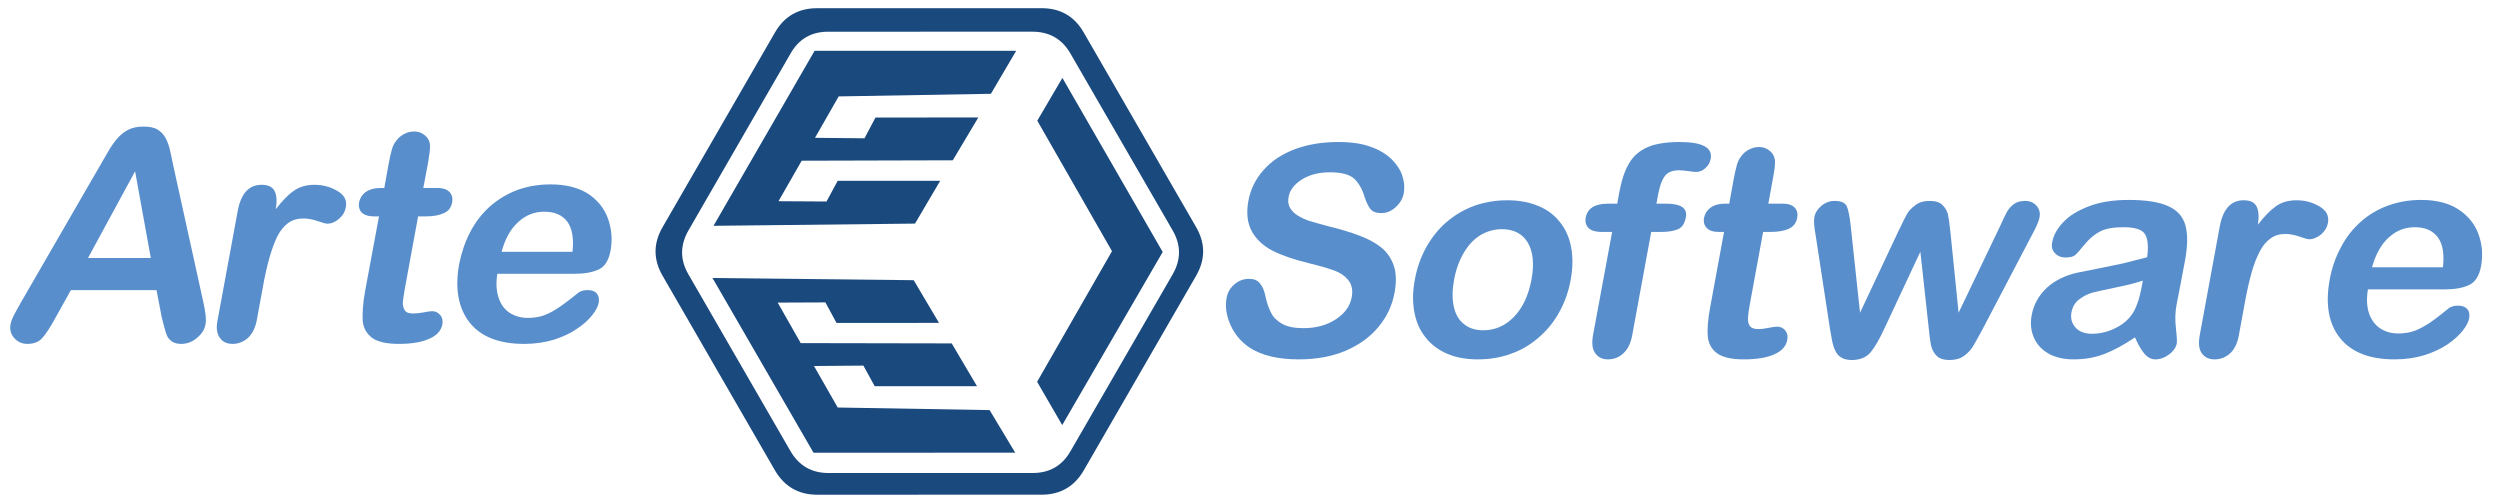
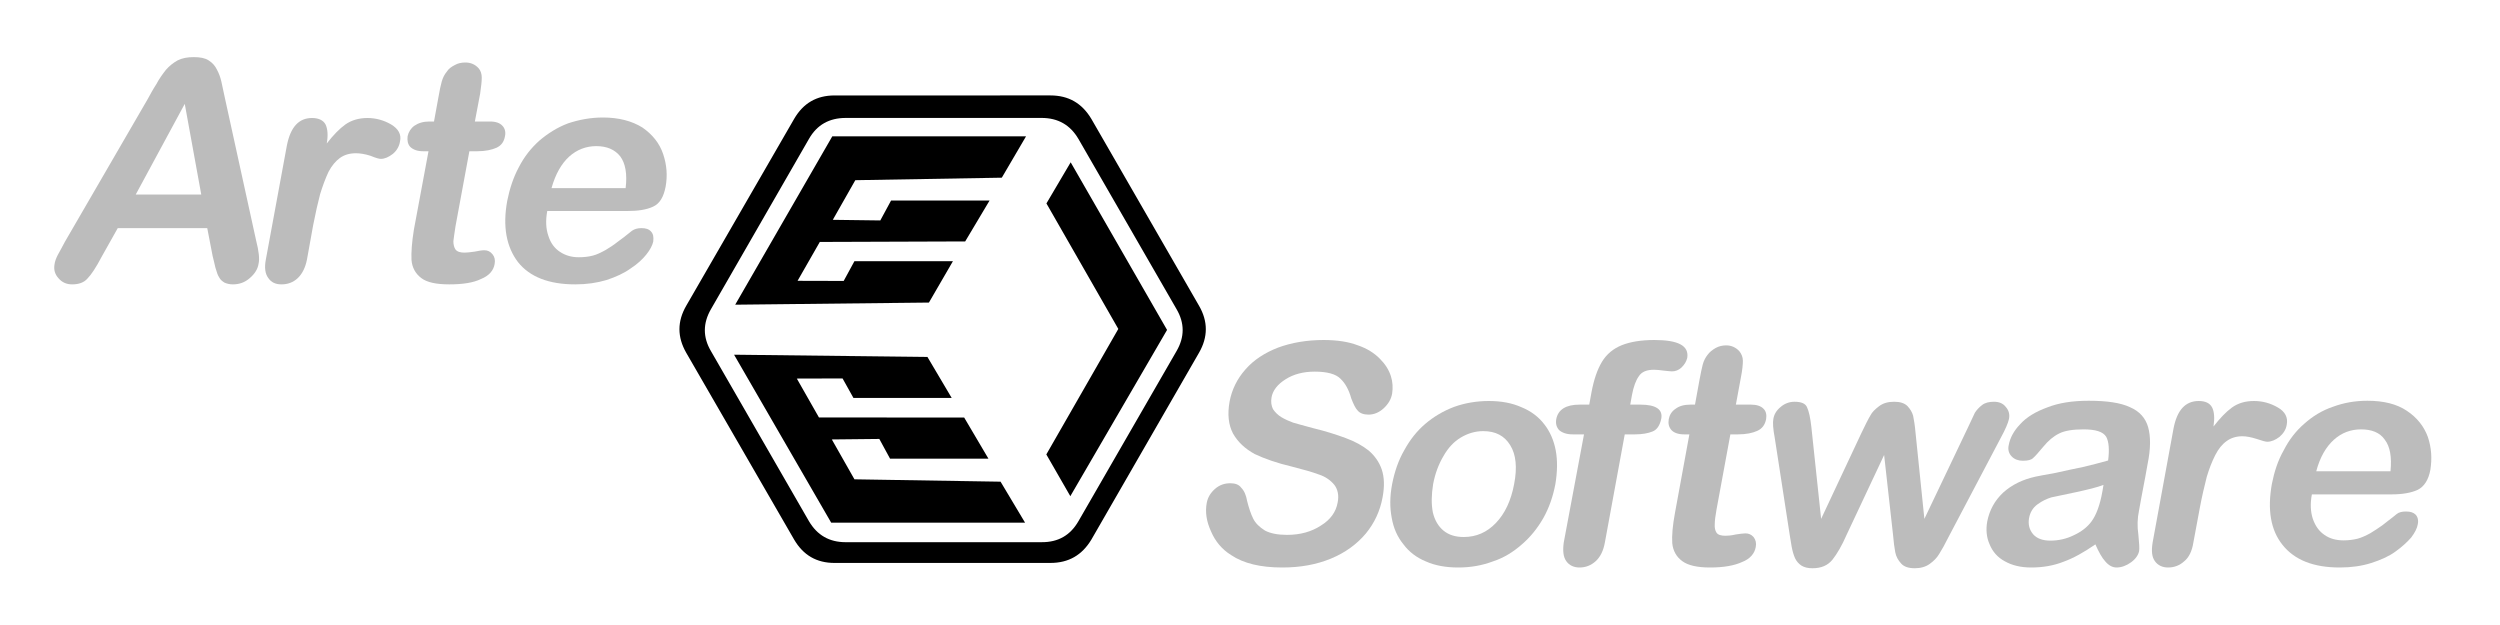
- <svg xmlns="http://www.w3.org/2000/svg" viewBox="461.7 33.6 2500 500">
-   <path d="M 1366.7 18.3 C 1382.9 8.9 1399.1 8.9 1415.4 18.3 L 1609.9 130.6 C 1626 139.9 1634.3 154 1634.3 172.7 L 1634.3 397.3 C 1634.3 416.1 1626 430.1 1609.9 439.5 L 1415.4 551.8 C 1399.1 561.2 1382.9 561.2 1366.7 551.8 L 1172.2 439.5 C 1155.9 430.1 1147.8 416.1 1147.8 397.3 L 1147.8 172.7 C 1147.8 154 1155.9 139.9 1172.2 130.6 Z M 1193.4 143.8 C 1178.6 152.2 1171.3 165 1171.3 182 L 1171.3 385.9 C 1171.2 402.9 1178.5 415.6 1193.4 424 L 1370.1 526 C 1384.7 534.3 1399.3 534.5 1413.9 526 L 1590.6 424 C 1605.3 415.5 1612.6 402.8 1612.6 385.9 L 1612.6 182 C 1612.7 165 1605.4 152.2 1590.6 143.8 L 1413.9 41.7 C 1399.3 33.3 1384.7 33.3 1370.1 41.7 Z M 1564.7 152.2 L 1521.4 177.3 L 1390.8 102.4 L 1260.3 177.1 L 1217.5 152 L 1391.6 51.7 Z M 1365.4 500.9 L 1190.4 399.8 L 1190.4 198.2 L 1233.4 223.5 L 1236 375.7 L 1277.4 399.4 L 1277.9 349.9 L 1257.1 338.9 L 1257.1 236.1 L 1299.9 261.6 L 1300.3 412.7 L 1340.8 435.9 L 1341.1 387.9 L 1320.4 376.7 L 1320.4 274.2 L 1363.2 299.4 Z M 1419.8 300.7 L 1462.5 275.4 L 1462.5 377.9 L 1442 389 L 1442.2 436.7 L 1482.7 413.7 L 1483 262.7 L 1525.8 237.4 L 1525.8 339.7 L 1505.2 351 L 1505.6 400.4 L 1547.1 376.7 L 1549.7 224.8 L 1592.3 199.2 L 1592.3 400.9 L 1417.6 501.9 Z" style="stroke-miterlimit: 1; fill: rgb(26, 73, 126);" transform="matrix(0.000062, 1, -1, 0.000062, 1676.014, -1106.018)" />
-   <path d="M 623.3 350.2 L 618.2 323.7 L 532.6 323.7 L 517.6 350.6 C 511.9 361.2 507.1 368.3 503.7 371.9 C 500.2 375.7 495.2 377.5 489 377.5 C 483.8 377.5 479.4 375.5 475.9 371.6 C 472.5 367.6 471.3 363.4 472.2 358.3 C 472.6 355.4 473.8 352.4 475.3 349.3 C 476.9 346.4 479.2 342 482.3 336.6 L 561.2 200.1 C 563.6 196.1 566.2 191.3 569.4 186 C 572.5 180.4 575.7 176 578.8 172.3 C 581.9 168.7 585.6 165.6 590 163.3 C 594.4 161.1 599.4 160.2 605.3 160.2 C 611.3 160.2 616 161.1 619.5 163.3 C 623.2 165.6 625.7 168.7 627.5 172 C 629.4 175.7 630.7 179.5 631.6 183.5 C 632.6 187.6 633.7 193 635.1 199.8 L 665 335.6 C 667.3 345.8 668.2 353.2 667.2 357.9 C 666.4 362.8 663.7 367.3 658.8 371.4 C 654 375.5 648.7 377.5 642.7 377.5 C 639.6 377.5 636.8 376.8 634.7 375.7 C 632.5 374.4 630.8 372.9 629.5 370.8 C 628.3 368.7 627.3 365.6 626.1 361.3 C 624.9 357.1 624.1 353.2 623.3 350.2 Z M 549.7 291.6 L 612.5 291.6 L 596.8 204.9 Z" style="white-space: pre; fill: rgb(88, 142, 204);" />
-   <path d="M 1035.7 307.4 L 959 307.4 C 957.6 316.5 958 324.2 960.2 331 C 962.4 337.9 966.1 342.9 971.3 346.4 C 976.6 349.7 982.6 351.5 989.4 351.5 C 993.9 351.5 998.5 351 1002.7 349.9 C 1006.6 348.8 1010.7 346.9 1014.9 344.6 C 1018.9 342.2 1022.7 339.8 1026.2 337.1 C 1029.8 334.4 1034.4 330.9 1040.2 326.2 C 1042.5 324.5 1045.6 323.7 1049.2 323.7 C 1053.3 323.7 1056.3 324.6 1058.4 327 C 1060.4 329.3 1061.1 332.2 1060.4 336.4 C 1059.8 339.8 1057.6 344.1 1053.9 348.8 C 1050.3 353.4 1045.4 357.9 1038.9 362.2 C 1032.5 366.7 1024.9 370.3 1015.9 373.2 C 1006.6 376 996.8 377.5 985.9 377.5 C 960.7 377.5 942.5 370.3 931.2 356 C 920 341.6 916.4 322 920.9 297.5 C 923.2 286.1 926.8 275.3 932 265.5 C 937.2 255.4 943.8 247.1 951.7 240 C 959.7 233 968.8 227.4 979 223.6 C 989.5 219.8 1000.5 218 1012.4 218 C 1027.5 218 1040.2 221.2 1050 227.5 C 1059.8 234.1 1066.3 242.5 1069.9 252.8 C 1073.4 263.1 1074.2 273.3 1072.3 284 C 1070.5 293.8 1066.6 300.3 1060.3 303.1 C 1054.1 306 1045.9 307.4 1035.7 307.4 Z M 963.3 285.4 L 1034.2 285.4 C 1035.7 271.8 1033.8 261.8 1028.9 255.1 C 1023.9 248.6 1016.3 245.3 1006 245.3 C 996.3 245.3 987.6 248.6 980.2 255.4 C 972.7 262 966.9 271.9 963.3 285.4 Z" style="white-space: pre; fill: rgb(88, 142, 204);" />
-   <path d="M 841.6 221.6 L 846 221.6 L 850.2 198.2 C 851.3 192 852.4 187 853.5 183.4 C 854.4 179.7 856 176.7 858.1 174.2 C 859.9 171.4 862.7 169.3 865.9 167.6 C 868.9 165.9 872.1 165.1 875.9 165.1 C 880.8 165.1 885 167 888.4 170.7 C 890.6 173.1 891.7 176.2 891.7 179.7 C 891.7 183.4 891.1 188.4 890 195 L 885 221.6 L 899.3 221.6 C 905.1 221.6 908.9 223.2 911.3 225.7 C 913.7 228.3 914.6 231.7 913.9 235.8 C 912.9 241.2 910.2 244.7 905.6 246.7 C 901 248.9 895 250 887.1 250 L 879.8 250 L 866.6 321.9 C 865.5 328.1 864.8 332.9 864.5 336.1 C 864.5 339.3 865.2 342.1 866.6 344.1 C 868.1 346.3 870.9 347.1 875.2 347.1 C 877.3 347.1 880.5 346.8 884.7 346.1 C 888.8 345.2 891.9 344.8 894 344.8 C 897.2 344.8 899.7 346.1 901.8 348.5 C 904.1 351.1 904.6 354.1 904.1 357.9 C 902.9 364.2 898.5 369.2 891 372.3 C 883.6 375.8 873.3 377.5 860.5 377.5 C 848.2 377.5 839.2 375.4 833.7 371.4 C 828.3 367.2 824.9 361.5 824.4 354.1 C 824 346.9 824.6 337.1 826.7 325.2 L 840.7 250 L 835.6 250 C 830.1 250 825.9 248.6 823.3 246 C 821 243.5 820.1 239.9 820.8 235.8 C 821.7 231.7 823.8 228.3 827.2 225.7 C 830.9 223.2 835.7 221.6 841.6 221.6 Z" style="white-space: pre; fill: rgb(88, 142, 204);" />
-   <path d="M 724.5 321 L 718.5 353.7 C 717 361.5 714 367.4 709.6 371.6 C 705.1 375.5 699.9 377.5 694.3 377.5 C 688.7 377.5 684.4 375.5 681.6 371.5 C 678.5 367.4 677.7 361.5 679.3 353.7 L 699.4 244.7 C 702.6 227.1 710.6 218.4 723.3 218.4 C 729.7 218.4 734.1 220.4 736.2 224.5 C 738.4 228.5 738.8 234.7 737.5 242.8 C 743.7 234.7 749.6 228.5 755.4 224.5 C 761.1 220.4 768 218.4 776.3 218.4 C 784.4 218.4 792 220.4 799 224.5 C 806 228.5 808.9 234.1 807.5 240.8 C 806.7 245.6 804.2 249.5 800.5 252.6 C 796.6 255.8 792.9 257.3 789.1 257.3 C 787.5 257.3 784.4 256.4 779.1 254.6 C 773.9 252.8 769.2 252.1 765.2 252.1 C 759.2 252.1 754.2 253.5 750 256.5 C 746 259.4 742.2 263.8 739.1 269.8 C 736.2 275.9 733.5 283 731.2 291.1 C 728.9 299.2 726.6 309.2 724.5 321 Z" style="white-space: pre; fill: rgb(88, 142, 204);" />
-   <g transform="matrix(0.491663, 0, 0, 0.491663, -56.73933, -113.8786)" style="">
-     <path d="M 5913.3 782.7 C 5928.5 768.9 5946.1 762.1 5965.9 762.1 C 5986.7 762.1 6002.2 768.7 6012.5 782.3 C 6022.8 795.7 6026.2 816.1 6023.2 843.5 L 5878.9 843.5 C 5886.6 816.5 5898 796.2 5913.3 782.7 Z M 6076.3 879.7 C 6089 873.7 6097.2 860.8 6100.8 840.9 C 6104.6 819.1 6103.2 798.2 6095.9 777.3 C 6088.6 756.5 6075 739.4 6055.2 726.2 C 6035.3 713.1 6009.9 706.6 5978.8 706.6 C 5954.7 706.6 5932.4 710.5 5911.3 718.2 C 5890.2 725.8 5871.6 737 5855.7 751.3 C 5839.6 765.7 5826 782.9 5815.6 803.1 C 5804.8 823.1 5797.2 844.9 5792.9 868.6 C 5783.7 918.4 5790.6 958 5813.6 987.2 C 5836.8 1016.3 5873.7 1030.9 5924.9 1030.9 C 5947.1 1030.9 5967.6 1027.9 5985.8 1022.2 C 6004.1 1016.3 6019.8 1009 6032.8 1000.2 C 6045.7 991.2 6055.9 981.9 6063.4 972.6 C 6070.9 962.9 6075.2 954.5 6076.5 947.2 C 6078 939 6076.5 932.8 6072.4 928.3 C 6068.1 923.7 6061.9 921.6 6053.7 921.6 C 6046.3 921.6 6040 923.3 6035.3 926.7 C 6023.7 936.2 6014.2 943.5 6007.2 948.9 C 5999.9 954.5 5992.1 959.4 5983.9 964.1 C 5975.5 969 5967.2 972.6 5959 974.9 C 5950.7 977 5941.8 978.2 5932.4 978.2 C 5918 978.2 5905.7 974.6 5895.2 967.6 C 5884.8 960.7 5877.3 950.2 5872.6 936.5 C 5868.2 922.7 5867.6 906.8 5870.6 888.6 L 6026.2 888.6 C 6047 888.6 6063.8 885.6 6076.3 879.7 Z" style="white-space: pre; fill: rgb(88, 142, 204);" />
-     <path d="M 5620.2 916 L 5608 982.5 C 5605 998.7 5599 1010.7 5590 1018.9 C 5581 1026.9 5570.5 1030.9 5558.9 1030.9 C 5547.4 1030.9 5538.7 1026.9 5532.9 1018.7 C 5526.9 1010.6 5525.6 998.5 5528.4 982.5 L 5569.2 760.8 C 5575.8 725.1 5592 707.3 5617.9 707.3 C 5631.1 707.3 5639.8 711.3 5644.1 719.8 C 5648.4 728.1 5649.3 740.6 5646.9 756.9 C 5659.4 740.6 5671.4 728.1 5683 719.8 C 5694.6 711.3 5708.8 707.3 5725.6 707.3 C 5742.3 707.3 5757.5 711.3 5772 719.8 C 5786.2 728.1 5791.9 739.3 5789.3 753 C 5787.6 762.6 5782.6 770.7 5775 777.1 C 5767 783.3 5759.2 786.6 5751.3 786.6 C 5748.5 786.6 5741.6 784.8 5731.1 781.1 C 5720.8 777.5 5711.1 775.8 5702.6 775.8 C 5691 775.8 5680.8 778.8 5672.5 785 C 5663.9 791 5656.3 800 5650.2 812.2 C 5643.9 824.4 5638.3 838.7 5633.8 855.2 C 5629.1 871.8 5624.5 892.2 5620.2 916 Z" style="white-space: pre; fill: rgb(88, 142, 204);" />
-     <path d="M 5410.7 882 C 5405.7 909.8 5398.4 929.6 5388.9 941.8 C 5380.9 952.5 5369.4 961.6 5354.8 968.4 C 5340.2 975.3 5325 978.8 5309.2 978.8 C 5294.5 978.8 5283.3 974.5 5275.8 966.1 C 5268.2 957.5 5265.5 947.4 5267.6 935.3 C 5269.8 923.6 5275.4 914.5 5284.4 908.1 C 5293.3 901.5 5302.5 897.2 5311.2 894.9 C 5320.3 892.6 5336.3 889.2 5359.4 884.3 C 5382.6 879.6 5400.4 875 5412.8 870.7 Z M 5416 1019.3 C 5422.7 1027.1 5430 1030.9 5438.2 1030.9 C 5447.8 1030.9 5457.3 1027.5 5466 1020.9 C 5475.2 1014.2 5480.2 1006.7 5481.8 998.5 C 5482.6 993.8 5481.9 983.5 5480.1 967.2 C 5478.2 951.1 5478.5 935.3 5481.3 920.3 C 5484.3 904.4 5487.1 889.9 5489.7 877 C 5492.3 863.8 5495.1 847.9 5498.7 829.3 C 5504.1 799.9 5504.3 776.2 5499.4 758.2 C 5494.4 740.3 5482.6 727.2 5464.1 719.1 C 5445.7 710.7 5418.8 706.6 5383.9 706.6 C 5352.5 706.6 5325.6 710.9 5303.1 719.5 C 5280.5 728.1 5262.9 738.8 5250.6 752.2 C 5238.3 765.2 5230.8 779 5228.4 793 C 5226.5 801.8 5228.5 809.2 5234 814.8 C 5239.4 820.7 5246.6 823.7 5255.6 823.7 C 5265.5 823.7 5272.4 821.7 5276 818.1 C 5279.7 814.7 5286.1 807.2 5295.6 795.7 C 5304.9 784.6 5315.1 776.2 5326.4 770.4 C 5337.6 764.8 5353.3 762.1 5373.7 762.1 C 5397.1 762.1 5411.7 766.9 5417.6 776.8 C 5423.1 786.6 5424.4 802 5421.6 823.1 C 5404 827.7 5387.6 832 5372.9 835.6 C 5357.8 838.7 5340 842.6 5319.4 846.6 C 5298.6 850.8 5285.4 853.3 5280.3 854.4 C 5255.2 859.8 5234.3 870.1 5217.5 885.3 C 5201 900.8 5190.7 919.3 5186.7 941.2 C 5183.7 957.3 5185.1 972.3 5191 986.1 C 5196.7 999.8 5206.6 1010.7 5220.5 1018.9 C 5234.6 1026.9 5251.9 1030.9 5272.1 1030.9 C 5294.6 1030.9 5315.5 1027.3 5334.9 1019.8 C 5354.2 1012.3 5374.7 1001.1 5396.9 986.1 C 5403.1 1000.7 5409.6 1011.9 5416 1019.3 Z" style="white-space: pre; fill: rgb(88, 142, 204);" />
-     <path d="M 4818.5 758.2 L 4837.6 936 L 4915.4 770.7 C 4923.6 753.5 4929.6 741.7 4933.2 735.1 C 4936.6 729 4942.5 722.9 4950.2 717.2 C 4957.9 711.3 4967.6 708.6 4979.3 708.6 C 4991.2 708.6 5000 711.3 5005.5 717.2 C 5011.1 722.9 5014.8 729.1 5016.3 735.8 C 5017.8 742.4 5019.6 754.2 5021.3 770.7 L 5038.1 936 L 5123.3 758.2 C 5129.1 745.3 5133.5 736.1 5136.8 730.2 C 5140.1 724.5 5144.6 719.5 5150.6 715 C 5156.3 710.7 5164.1 708.6 5173.5 708.6 C 5183 708.6 5190.7 711.8 5196.6 718.5 C 5202.3 725.1 5204.5 732.8 5202.7 741.9 C 5201.3 750 5195.9 762.2 5186.8 778.8 L 5086.8 969.6 C 5078.2 985.6 5071.5 997.4 5067.3 1004.5 C 5062.7 1011.9 5056.7 1018.3 5049 1023.9 C 5041.2 1029.5 5031.3 1032.2 5019.7 1032.2 C 5007.7 1032.2 4998.7 1029.2 4992.9 1023.2 C 4987.2 1017.2 4983.5 1009.9 4981.7 1001.1 C 4980 992.2 4978.6 980.9 4977.3 967 L 4960.3 811.9 L 4887.7 967 C 4877.8 988.6 4868.5 1004.7 4859.8 1015.7 C 4850.9 1026.6 4838 1032.2 4820.8 1032.2 C 4812.1 1032.2 4805 1030.5 4799.6 1027.3 C 4794 1023.9 4789.7 1018.9 4787 1012.7 C 4784 1006.3 4781.8 998.7 4780.3 990.1 C 4778.8 981.6 4777.5 974.6 4776.6 969.6 L 4747.4 778.8 C 4744.1 760.9 4743.3 748.7 4744.7 741.9 C 4746.1 733.3 4750.9 725.5 4759 718.6 C 4766.9 712 4776 708.6 4785.8 708.6 C 4799.2 708.6 4807.3 712.2 4810.8 719.8 C 4813.9 727.2 4816.5 740 4818.5 758.2 Z" style="white-space: pre; fill: rgb(88, 142, 204);" />
-     <path d="M 4562.7 714.2 L 4571.6 714.2 L 4580.3 666.2 C 4582.6 653.6 4584.9 643.5 4586.9 636.2 C 4588.9 628.9 4591.9 622.6 4596.1 617.5 C 4600.1 611.9 4605.4 607.6 4611.9 604.1 C 4618.3 600.7 4625.2 599 4632.3 599 C 4642.4 599 4651 602.9 4657.7 610.4 C 4662.1 615.3 4664.6 621.6 4664.7 628.9 C 4664.7 636.2 4663.6 646.4 4661 660 L 4651.1 714.2 L 4680.4 714.2 C 4691.5 714.2 4699.7 716.9 4704.7 722.2 C 4709.6 727.5 4711.3 734.4 4709.9 742.7 C 4707.9 753.5 4702.3 760.9 4692.8 765.2 C 4683.6 769.5 4671.2 771.7 4655.4 771.7 L 4640.5 771.7 L 4613.6 918 C 4611.3 930.5 4610 940.1 4609.7 946.8 C 4609.3 953.4 4610.6 959 4613.6 963.1 C 4616.6 967.4 4622.4 969.3 4631 969.3 C 4635.8 969.3 4642.2 968.7 4650.4 967 C 4658.7 965.3 4665.2 964.4 4669.6 964.4 C 4675.9 964.4 4681.2 967 4685.5 972 C 4689.7 977.3 4691.1 983.6 4689.7 991.2 C 4687.2 1004.1 4678.5 1014 4663.3 1020.6 C 4648 1027.5 4627.3 1030.9 4600.9 1030.9 C 4576 1030.9 4558 1026.6 4546.8 1018.5 C 4535.4 1010.1 4529.2 998.5 4527.9 983.6 C 4526.6 968.9 4528.3 949.1 4532.9 924.4 L 4561 771.7 L 4550.5 771.7 C 4539 771.7 4530.7 768.9 4525.7 763.5 C 4520.6 758.2 4518.8 751 4520.4 742.7 C 4522.1 734.4 4526.4 727.5 4533.7 722.2 C 4541 716.9 4550.7 714.2 4562.7 714.2 Z" style="white-space: pre; fill: rgb(88, 142, 204);" />
-     <path d="M 4324.9 714.2 L 4343.8 714.2 L 4348.1 690.3 C 4352.9 665.3 4359.5 645.7 4368.5 631.1 C 4377.5 616.2 4390.3 605.7 4406.6 598.8 C 4422.8 592.1 4444.2 588.8 4470.5 588.8 C 4517 588.8 4538 600.1 4533.9 622.9 C 4532.4 630.4 4529 636.6 4523 642 C 4517.4 647.1 4511.1 649.7 4504.5 649.7 C 4501.2 649.7 4496.2 649.1 4488.6 648 C 4481.3 647 4475.1 646.3 4469.9 646.3 C 4455.5 646.3 4445.4 650.6 4439.9 659 C 4434 667.3 4430 679.5 4427 695.3 L 4423.5 714.2 L 4443 714.2 C 4473.4 714.2 4486.9 723.4 4483.4 741.7 C 4481.1 754.7 4475.5 762.9 4466.7 766.4 C 4458.1 770 4446.7 771.7 4432.3 771.7 L 4412.9 771.7 L 4374.1 982.5 C 4371.1 998.4 4365.3 1010.3 4356.3 1018.5 C 4347.3 1026.9 4336.7 1030.9 4324.9 1030.9 C 4313.7 1030.9 4305 1026.9 4299.1 1018.5 C 4293.1 1010.3 4291.7 998.4 4294.4 982.5 L 4333.4 771.7 L 4311.4 771.7 C 4299.6 771.7 4290.8 768.9 4285.4 763.8 C 4280.1 758.2 4278.1 751.3 4279.6 742.7 C 4283.1 723.8 4298.3 714.2 4324.9 714.2 Z" style="white-space: pre; fill: rgb(88, 142, 204);" />
-     <path d="M 4133.7 944.4 C 4116.1 962.7 4095.3 971.7 4071.3 971.7 C 4055.4 971.7 4042.3 967.6 4032 959.1 C 4021.7 951.1 4014.8 939.2 4011.3 923.6 C 4007.9 908.1 4008.2 889.9 4011.9 869 C 4015.8 847.9 4022.5 829.7 4031.7 814.1 C 4041 798.2 4052.3 786.3 4065.7 778.1 C 4079 770.2 4093.6 766.1 4109.1 766.1 C 4133.2 766.1 4150.8 775.1 4161.7 793.2 C 4172.6 811.2 4175.3 836.6 4169.3 869 C 4163.1 901.2 4151.4 926.3 4133.7 944.4 Z M 4250.1 803.5 C 4246.5 783.7 4239.1 766.5 4227.6 752.2 C 4216.4 737.7 4201.7 726.5 4183.3 718.9 C 4165.1 711.2 4144.1 707.3 4120 707.3 C 4096.2 707.3 4073.8 711.2 4052.8 718.6 C 4031.7 726.4 4013.1 737.4 3996.6 751.6 C 3980.2 765.7 3966.5 782.9 3955.3 802.9 C 3944.3 822.8 3936.4 844.9 3932.1 869 C 3927.5 893.1 3927.4 914.7 3931.1 934.5 C 3934.7 954.3 3942.1 971.4 3953.6 985.8 C 3964.9 1000.4 3979.5 1011.4 3997.3 1019.2 C 4015.2 1027.1 4036.3 1030.9 4060.3 1030.9 C 4084.6 1030.9 4107.1 1027.1 4128.2 1019.3 C 4149.1 1011.9 4167.7 1000.7 4184.2 986.2 C 4201 971.9 4215 954.7 4225.9 934.7 C 4237.1 914.7 4244.8 892.9 4249.1 869 C 4253.4 845.2 4253.8 823.3 4250.1 803.5 Z" style="white-space: pre; fill: rgb(88, 142, 204);" />
-     <path d="M 3890.8 895.5 C 3886.1 921.3 3875.2 944.4 3858 965 C 3841.1 985.6 3818.5 1001.7 3790.8 1013.6 C 3762.8 1025.2 3731.5 1030.9 3696.2 1030.9 C 3653.9 1030.9 3620.7 1023 3596.2 1007.1 C 3578.8 995.5 3565.9 980.2 3557.3 961.1 C 3548.7 941.8 3545.9 923.3 3549.3 905.4 C 3551.3 894.8 3556.5 885.7 3565.2 878.3 C 3573.8 870.7 3584 867.1 3595 867.1 C 3604.3 867.1 3611.5 869.8 3616.5 875.7 C 3622 881.7 3625.8 890.3 3628.1 901.8 C 3631 915.4 3634.8 926.7 3639.6 935.8 C 3644 945.1 3651.6 952.5 3662.1 958.6 C 3672.4 964.4 3686.9 967.4 3705.5 967.4 C 3731.3 967.4 3753.2 961.4 3771.4 949.4 C 3789.7 937.5 3800.4 922.4 3803.7 904.7 C 3806.4 890.5 3804.1 878.9 3797 870.1 C 3790.1 861.2 3780.2 854.4 3767.3 849.9 C 3754.5 845.2 3737 840.2 3715.1 834.9 C 3685.7 827.7 3661.5 819.4 3642.6 809.8 C 3623.7 800 3609.8 787 3600.5 770.4 C 3591.4 753.6 3589.1 733.1 3593.6 708.3 C 3598 684.9 3608.2 663.9 3624.5 645.7 C 3640.6 627.4 3661.9 613.4 3687.9 603.5 C 3714.1 593.7 3743.5 588.8 3776.3 588.8 C 3802.5 588.8 3824.7 591.9 3842.8 598.7 C 3860.6 605 3874.9 613.9 3885.7 624.6 C 3896.3 635.4 3903.3 646.7 3907 658.6 C 3910.9 670.3 3911.5 681.9 3909.6 693.1 C 3907.6 703.6 3902.3 712.9 3893.4 721.1 C 3884.4 729.4 3874.8 733.4 3863.7 733.4 C 3854 733.4 3846.8 730.8 3842.5 725.9 C 3838.2 721.1 3834.2 712.9 3830.3 701.7 C 3825.6 685.5 3818.5 672.9 3809.3 663.9 C 3800 654.9 3783.2 650.4 3759.1 650.4 C 3736.9 650.4 3718 655.3 3702.5 664.9 C 3686.9 674.8 3677.7 686.7 3675.3 700.6 C 3673.7 709 3674.7 716.5 3678.3 722.8 C 3681.9 729 3687.3 734.4 3694.5 738.7 C 3701.8 743.1 3709.5 746.6 3717.3 749.2 C 3725.3 751.7 3738.3 755.3 3756.8 760.3 C 3779.8 765.9 3800.7 772.1 3818.9 779 C 3837.2 785.7 3852.1 794 3864.2 803.6 C 3876 813.4 3884.4 825.8 3889.4 840.6 C 3894.3 855.5 3895 873.7 3890.8 895.5 Z" style="white-space: pre; fill: rgb(88, 142, 204);" />
-   </g>
+ <svg xmlns="http://www.w3.org/2000/svg" viewBox="516.8 -13.2 2000 500">
+   <path d="M 1252.2 45 C 1264.7 37.8 1277.1 37.8 1289.7 45 L 1439.3 131.2 C 1451.7 138.7 1457.9 149.4 1457.9 163.9 L 1457.9 336.6 C 1457.9 351 1451.7 361.6 1439.3 368.9 L 1289.7 455.3 C 1277.1 462.5 1264.7 462.5 1252.2 455.3 L 1102.6 368.9 C 1090.1 361.6 1083.9 351 1083.9 336.6 L 1083.9 163.9 C 1083.9 149.4 1090.1 138.7 1102.6 131.2 M 1118.7 141.5 C 1107.6 148 1101.9 157.7 1101.9 171 L 1101.9 327.7 C 1101.9 340.8 1107.4 350.7 1118.7 357.1 L 1254.9 435.5 C 1266 441.9 1277.2 442.1 1288.4 435.5 L 1424.5 357.1 C 1435.7 350.5 1441.3 340.8 1441.3 327.7 L 1441.3 171 C 1441.4 157.7 1435.8 148 1424.5 141.5 L 1288.4 63 C 1277.2 56.5 1266 56.5 1254.9 63 M 1404.5 148 L 1371.1 167.2 L 1270.7 109.6 L 1170.3 167.1 L 1137.4 147.7 L 1271.5 70.6 M 1251.3 416.1 L 1116.6 338.4 L 1116.6 183.4 L 1149.7 202.8 L 1151.7 320 L 1183.4 338 L 1183.9 300 L 1168 291.4 L 1168 212.6 L 1200.7 232.1 L 1201.1 348.4 L 1232.2 366.2 L 1232.3 329.3 L 1216.5 320.7 L 1216.5 241.9 L 1249.6 261.1 M 1293.1 262.3 L 1325.9 242.9 L 1325.9 321.5 L 1310.3 330.2 L 1310.4 366.8 L 1341.5 349.1 L 1341.6 232.9 L 1374.5 213.5 L 1374.5 292.2 L 1358.7 300.8 L 1359.1 338.8 L 1391 320.7 L 1392.9 203.8 L 1425.7 184.2 L 1425.7 339.3 L 1291.3 417" style="stroke-miterlimit: 1;" transform="matrix(0.000062, 1, -1, 0.000062, 1520.971, -1020.766)" />
+   <path d="M 686.9 191.6 L 682.6 169.3 L 611 169.3 L 598.3 191.9 C 593.7 200.7 589.7 206.7 586.7 209.7 C 583.9 212.9 579.7 214.3 574.5 214.3 C 570.2 214.3 566.5 212.8 563.6 209.4 C 560.7 206.2 559.7 202.6 560.4 198.4 C 560.7 195.9 561.7 193.3 563 190.8 C 564.5 188.3 566.2 184.8 568.8 180.1 L 635 66 C 636.9 62.6 639 58.5 641.9 54.1 C 644.3 49.5 647.1 45.8 649.6 42.6 C 652.2 39.6 655.3 37.1 658.9 35.1 C 662.7 33.2 666.9 32.5 671.8 32.5 C 676.8 32.5 680.8 33.2 683.7 35.1 C 686.9 37.1 688.9 39.6 690.3 42.4 C 692 45.6 693.1 48.6 693.9 52.1 C 694.7 55.5 695.5 59.9 696.8 65.6 L 721.7 179.2 C 723.9 187.8 724.6 194 723.6 198 C 723 202 720.6 205.9 716.6 209.3 C 712.6 212.8 708.1 214.3 703.1 214.3 C 700.4 214.3 698.2 213.7 696.4 212.9 C 694.6 211.8 693.1 210.6 692.2 208.8 C 690.9 207 690.2 204.4 689.1 200.8 C 688.2 197.3 687.6 194 686.9 191.6 Z M 625.4 142.4 L 677.8 142.4 L 664.6 69.9 Z" style="white-space: pre; fill: rgb(188, 188, 188);" />
+   <path d="M 1018.7 155.6 L 954.6 155.6 C 953.2 163.2 953.5 169.8 955.5 175.5 C 957.3 181.3 960.5 185.5 964.8 188.3 C 969.2 191.2 974.1 192.6 979.9 192.6 C 983.6 192.6 987.6 192.2 991 191.3 C 994.3 190.5 997.8 188.7 1001.3 186.8 C 1004.4 184.9 1007.8 182.8 1010.6 180.5 C 1013.7 178.3 1017.5 175.4 1022.4 171.4 C 1024.4 170 1026.9 169.3 1029.9 169.3 C 1033.3 169.3 1035.9 170 1037.7 172.1 C 1039.4 174 1039.8 176.4 1039.4 180 C 1038.8 182.8 1037.1 186.4 1033.8 190.5 C 1030.9 194.1 1026.8 198 1021.4 201.5 C 1015.9 205.5 1009.5 208.3 1002.1 210.8 C 994.3 213.1 986.2 214.3 977 214.3 C 955.8 214.3 940.6 208.3 931.2 196.5 C 921.9 184.3 918.8 168 922.6 147.4 C 924.5 137.9 927.4 128.9 931.8 120.7 C 936.2 112.1 941.7 105.2 948.3 99.3 C 955.1 93.5 962.7 88.7 971.2 85.5 C 979.9 82.6 989.1 80.8 999.2 80.8 C 1011.8 80.8 1022.4 83.6 1030.7 88.8 C 1038.8 94.4 1044.4 101.4 1047.3 110 C 1050.2 118.6 1050.9 127.1 1049.3 136.1 C 1047.7 144.4 1044.6 149.7 1039.3 152.1 C 1034 154.6 1027.2 155.6 1018.7 155.6 Z M 958 137.3 L 1017.3 137.3 C 1018.7 125.9 1017.1 117.4 1013 111.9 C 1008.7 106.5 1002.4 103.7 993.8 103.7 C 985.7 103.7 978.3 106.5 972.1 112.1 C 965.9 117.8 961.2 126 958 137.3 Z" style="white-space: pre; fill: rgb(188, 188, 188);" />
+   <path d="M 860.3 84 L 864 84 L 867.6 64.3 C 868.5 59 869.4 54.8 870.2 52 C 871.1 48.9 872.4 46.3 874.2 44.2 C 875.6 41.8 878.1 40.1 880.7 38.8 C 883.1 37.4 885.9 36.8 889.1 36.8 C 893.2 36.8 896.7 38.2 899.6 41.3 C 901.4 43.3 902.2 46 902.2 48.9 C 902.2 52 901.7 56.2 900.9 61.8 L 896.7 84 L 908.7 84 C 913.5 84 916.7 85.2 918.7 87.4 C 920.7 89.4 921.5 92.4 920.8 95.7 C 920 100.3 917.8 103.2 914 105 C 910.1 106.7 905.1 107.8 898.5 107.8 L 892.3 107.8 L 881.2 167.8 C 880.4 173 879.8 177.1 879.5 179.8 C 879.5 182.4 880.1 184.8 881.2 186.4 C 882.6 188.2 885 188.9 888.5 188.9 C 890.2 188.9 893 188.6 896.5 188.1 C 899.9 187.4 902.3 187 904.3 187 C 907 187 909.1 188.1 910.8 190.2 C 912.5 192.3 913.1 194.8 912.5 198 C 911.6 203.3 908 207.4 901.6 210 C 895.5 213 886.9 214.3 876.2 214.3 C 865.8 214.3 858.4 212.7 853.9 209.3 C 849.2 205.8 846.5 200.9 846 194.8 C 845.7 188.7 846.3 180.5 847.9 170.6 L 859.6 107.8 L 855.4 107.8 C 850.6 107.8 847.3 106.5 845 104.3 C 843.1 102.3 842.4 99.2 842.9 95.7 C 843.6 92.4 845.5 89.4 848.3 87.4 C 851.5 85.2 855.4 84 860.3 84 Z" style="white-space: pre; fill: rgb(188, 188, 188);" />
+   <path d="M 767.3 167.1 L 762.4 194.3 C 761.1 200.9 758.6 205.9 754.9 209.4 C 751.2 212.8 746.8 214.3 742 214.3 C 737.4 214.3 733.9 212.8 731.5 209.3 C 728.9 205.9 728.2 200.9 729.5 194.3 L 746.3 103.2 C 749.2 88.5 755.8 81.2 766.4 81.2 C 771.7 81.2 775.4 83 777.2 86.3 C 778.9 89.8 779.4 94.9 778.2 101.6 C 783.4 94.9 788.3 89.8 793.2 86.3 C 798 83 803.8 81.2 810.8 81.2 C 817.5 81.2 823.9 83 829.6 86.3 C 835.5 89.8 838.1 94.4 836.8 100 C 836.2 103.9 834.1 107.4 831.1 109.9 C 827.7 112.5 824.6 113.9 821.4 113.9 C 820.1 113.9 817.5 113.2 813.1 111.4 C 808.8 110 804.7 109.4 801.6 109.4 C 796.5 109.4 792.3 110.6 788.7 113.2 C 785.4 115.6 782.2 119.3 779.6 124.3 C 777.2 129.4 775 135.3 772.9 142.1 C 771.1 148.9 769.2 157.3 767.3 167.1 Z" style="white-space: pre; fill: rgb(188, 188, 188);" />
+   <path d="M 2383.9 338.6 C 2390.1 333 2397.4 330.3 2405.6 330.3 C 2414.2 330.3 2420.6 332.8 2424.6 338.5 C 2428.9 344.1 2430.3 352.4 2429.2 363.8 L 2369.8 363.8 C 2372.8 352.5 2377.6 344.3 2383.9 338.6 Z M 2450.9 378.7 C 2456.1 376.1 2459.6 370.8 2461.1 362.6 C 2462.5 353.6 2462 345.1 2459.1 336.4 C 2456 327.9 2450.4 320.8 2442.2 315.4 C 2434.2 310 2423.7 307.4 2410.7 307.4 C 2400.9 307.4 2391.8 309 2383.2 312.2 C 2374.3 315.2 2366.8 319.9 2360.2 325.8 C 2353.5 331.6 2348 338.7 2343.8 347 C 2339.1 355.2 2336.2 364.3 2334.3 373.9 C 2330.6 394.6 2333.3 410.9 2342.9 422.8 C 2352.5 434.8 2367.6 440.8 2388.6 440.8 C 2397.8 440.8 2406.2 439.6 2413.8 437.2 C 2421.3 434.8 2427.9 431.9 2433.1 428.1 C 2438.3 424.4 2442.4 420.6 2445.7 416.9 C 2448.8 412.8 2450.5 409.3 2451 406.3 C 2451.7 403.1 2451 400.3 2449.3 398.5 C 2447.5 396.8 2445.2 396 2441.6 396 C 2438.7 396 2436 396.5 2434.2 398 C 2429.4 402 2425.3 404.8 2422.6 407.1 C 2419.5 409.3 2416.3 411.4 2413 413.4 C 2409.5 415.3 2406.1 416.9 2402.7 417.8 C 2399.3 418.6 2395.6 419.1 2391.8 419.1 C 2385.7 419.1 2380.6 417.7 2376.5 414.8 C 2372.1 411.9 2369.1 407.6 2367.1 402 C 2365.2 396.3 2364.9 389.7 2366.3 382.3 L 2430.3 382.3 C 2438.9 382.3 2445.9 381 2450.9 378.7 Z" style="white-space: pre; fill: rgb(188, 188, 188);" />
+   <path d="M 2276.6 393.4 L 2271.5 420.8 C 2270.4 427.7 2268 432.7 2264.2 435.8 C 2260.6 439.1 2256.2 440.8 2251.3 440.8 C 2246.8 440.8 2243.1 439.1 2240.7 435.7 C 2238.3 432.4 2237.8 427.6 2238.9 420.8 L 2255.6 329.7 C 2258.4 315 2265 307.6 2275.8 307.6 C 2281.1 307.6 2284.7 309.3 2286.5 312.8 C 2288.2 316.1 2288.6 321.3 2287.6 328 C 2292.8 321.3 2297.8 316.1 2302.4 312.8 C 2307.3 309.3 2313 307.6 2320 307.6 C 2326.8 307.6 2333.1 309.3 2339.1 312.8 C 2344.9 316.1 2347.3 320.8 2346.2 326.5 C 2345.6 330.5 2343.4 333.7 2340.4 336.3 C 2337.1 338.8 2333.8 340.2 2330.6 340.2 C 2329.4 340.2 2326.6 339.5 2322.3 338 C 2318 336.6 2314 335.8 2310.7 335.8 C 2305.9 335.8 2301.6 337.1 2298.2 339.6 C 2294.6 342.1 2291.6 345.8 2289 350.9 C 2286.4 356 2284.2 361.6 2282.2 368.3 C 2280.4 375.4 2278.4 383.7 2276.6 393.4 Z" style="white-space: pre; fill: rgb(188, 188, 188);" />
+   <path d="M 2198.8 379.5 C 2196.8 391 2193.7 399 2189.9 404.1 C 2186.6 408.5 2181.9 412.2 2175.8 415 C 2169.9 417.9 2163.6 419.3 2157.1 419.3 C 2151.1 419.3 2146.4 417.7 2143.3 414.2 C 2140.3 410.6 2139.2 406.4 2140 401.5 C 2140.8 396.8 2143.1 392.9 2146.9 390.2 C 2150.6 387.5 2154.3 385.8 2157.9 384.7 C 2161.6 383.9 2168.2 382.5 2177.8 380.5 C 2187.3 378.4 2194.5 376.7 2199.6 374.7 Z M 2201 435.9 C 2203.8 439.2 2206.8 440.8 2210.1 440.8 C 2213.9 440.8 2218 439.3 2221.7 436.6 C 2225.3 434 2227.5 430.7 2228.1 427.6 C 2228.4 425.5 2228.2 421.3 2227.5 414.6 C 2226.5 407.9 2226.7 401.5 2228 395.3 C 2229.1 388.8 2230.3 382.8 2231.3 377.4 C 2232.4 372.2 2233.5 365.5 2234.9 357.9 C 2237.4 345.7 2237.4 335.9 2235.3 328.5 C 2233.2 321.2 2228.4 315.8 2220.7 312.5 C 2213.2 309 2202.3 307.4 2187.8 307.4 C 2174.8 307.4 2163.8 309.1 2154.7 312.7 C 2145.3 316.1 2137.9 320.6 2132.9 326.2 C 2127.8 331.5 2124.8 337.2 2123.8 342.8 C 2122.9 346.5 2123.9 349.7 2126.2 352 C 2128.3 354.2 2131.4 355.4 2135 355.4 C 2139.2 355.4 2141.9 354.7 2143.3 353.2 C 2145 351.8 2147.6 348.7 2151.5 344.1 C 2155.4 339.4 2159.4 335.9 2164.1 333.6 C 2168.6 331.3 2175.2 330.3 2183.6 330.3 C 2193.2 330.3 2199.3 332.1 2201.8 336.3 C 2203.9 340.2 2204.4 346.6 2203.3 355.2 C 2196.1 357.3 2189.3 358.9 2183.2 360.4 C 2177.2 361.6 2169.8 363.2 2161.3 365.1 C 2152.7 366.7 2147.3 367.6 2145.3 368.1 C 2134.8 370.4 2126.3 374.6 2119.3 380.9 C 2112.5 387.3 2108.4 394.9 2106.6 403.9 C 2105.4 410.5 2106 416.8 2108.5 422.3 C 2110.8 428 2114.8 432.7 2120.6 435.8 C 2126.4 439.1 2133.4 440.8 2141.8 440.8 C 2151.1 440.8 2159.7 439.3 2167.6 436.2 C 2175.6 433.3 2184 428.6 2193.1 422.3 C 2195.8 428.4 2198.4 433.1 2201 435.9 Z" style="white-space: pre; fill: rgb(188, 188, 188);" />
+   <path d="M 1965.9 328.5 L 1973.7 401.9 L 2005.7 333.7 C 2009.1 326.6 2011.5 321.8 2013.1 319.2 C 2014.4 316.5 2017 314.1 2020 311.8 C 2023.3 309.3 2027.2 308.2 2032.1 308.2 C 2036.9 308.2 2040.5 309.3 2042.9 311.8 C 2045 314.1 2046.5 316.5 2047.3 319.4 C 2047.9 322.1 2048.7 327 2049.3 333.7 L 2056.3 401.9 L 2091.3 328.5 C 2093.8 323.2 2095.5 319.5 2096.7 317 C 2098.1 314.8 2100 312.7 2102.5 310.8 C 2104.8 309 2108.1 308.2 2111.9 308.2 C 2115.9 308.2 2119.1 309.4 2121.3 312.2 C 2123.8 315 2124.7 318.1 2124 321.9 C 2123.3 325.2 2121.1 330.3 2117.4 337.1 L 2076.1 415.5 C 2072.8 422.1 2070 427.1 2068.2 429.9 C 2066.3 433.1 2063.8 435.6 2060.6 437.9 C 2057.5 440.2 2053.3 441.4 2048.7 441.4 C 2043.7 441.4 2040 440.2 2037.7 437.6 C 2035.4 435.1 2033.7 432.2 2033 428.6 C 2032.3 424.9 2031.7 420.3 2031.2 414.4 L 2024.1 350.8 L 1994.2 414.4 C 1990.3 423.4 1986.4 429.9 1982.8 434.5 C 1979.1 439.1 1973.8 441.4 1966.8 441.4 C 1963.1 441.4 1960.3 440.7 1958 439.3 C 1955.8 437.9 1954 435.8 1952.9 433.5 C 1951.6 430.6 1950.8 427.7 1950.1 424 C 1949.5 420.5 1949 417.7 1948.7 415.5 L 1936.6 337.1 C 1935.2 329.7 1934.9 324.8 1935.5 321.9 C 1936 318.5 1937.9 315.1 1941.4 312.3 C 1944.5 309.6 1948.4 308.2 1952.4 308.2 C 1957.8 308.2 1961.3 309.6 1962.5 312.8 C 1963.9 315.8 1965.1 321.1 1965.9 328.5 Z" style="white-space: pre; fill: rgb(188, 188, 188);" />
+   <path d="M 1869.1 310.5 L 1872.8 310.5 L 1876.4 290.7 C 1877.3 285.5 1878.3 281.3 1879 278.4 C 1879.8 275.4 1881.1 272.9 1882.9 270.6 C 1884.5 268.4 1886.7 266.7 1889.3 265.2 C 1892 263.7 1894.8 263.1 1897.8 263.1 C 1901.8 263.1 1905.5 264.7 1908.3 267.8 C 1909.9 269.7 1911.1 272.5 1911.1 275.4 C 1911.1 278.4 1910.7 282.7 1909.6 288.3 L 1905.5 310.5 L 1917.6 310.5 C 1922.1 310.5 1925.5 311.6 1927.6 313.8 C 1929.7 315.8 1930.2 318.8 1929.7 322.1 C 1928.8 326.6 1926.6 329.7 1922.6 331.5 C 1918.8 333.2 1913.8 334.3 1907.1 334.3 L 1901.1 334.3 L 1890 394.5 C 1889.1 399.4 1888.6 403.5 1888.6 406.2 C 1888.4 408.9 1888.9 411.3 1890 412.9 C 1891.2 414.7 1893.7 415.4 1897.2 415.4 C 1899.2 415.4 1901.8 415.2 1905.3 414.4 C 1908.6 413.9 1911.3 413.5 1913.2 413.5 C 1915.7 413.5 1917.9 414.4 1919.7 416.5 C 1921.4 418.7 1922 421.3 1921.4 424.4 C 1920.5 429.7 1916.7 434 1910.5 436.4 C 1904.2 439.3 1895.7 440.8 1884.8 440.8 C 1874.6 440.8 1867.2 439.1 1862.6 435.7 C 1858 432.3 1855.2 427.6 1854.6 421.3 C 1854.2 415.3 1854.9 407.2 1856.8 397 L 1868.3 334.3 L 1864.1 334.3 C 1859.4 334.3 1855.9 333 1853.9 330.8 C 1851.9 328.5 1851.2 325.7 1851.8 322.1 C 1852.4 318.8 1854.2 315.8 1857.3 313.8 C 1860.2 311.6 1864.1 310.5 1869.1 310.5 Z" style="white-space: pre; fill: rgb(188, 188, 188);" />
+   <path d="M 1780.4 310.5 L 1788.2 310.5 L 1790 300.6 C 1791.9 290.4 1794.7 282.3 1798.4 276.2 C 1802.1 270.1 1807.3 265.8 1814.1 263 C 1820.8 260.3 1829.5 258.8 1840.3 258.8 C 1859.5 258.8 1868.1 263.4 1866.6 273.1 C 1865.9 276 1864.4 278.5 1861.9 280.9 C 1859.7 282.9 1857.2 283.9 1854.3 283.9 C 1853 283.9 1851.1 283.6 1847.8 283.3 C 1844.7 282.9 1842.3 282.6 1840 282.6 C 1834.2 282.6 1830.1 284.2 1827.8 287.9 C 1825.5 291.1 1823.6 296.2 1822.4 302.7 L 1821 310.5 L 1829.1 310.5 C 1841.5 310.5 1847.2 314.3 1845.8 321.8 C 1844.7 327.1 1842.4 330.6 1838.8 332 C 1835.3 333.4 1830.7 334.3 1824.7 334.3 L 1816.6 334.3 L 1800.7 420.8 C 1799.5 427.4 1797.1 432.3 1793.4 435.7 C 1789.7 439.1 1785.3 440.8 1780.4 440.8 C 1775.9 440.8 1772.2 439.1 1769.8 435.7 C 1767.4 432.3 1766.9 427.4 1767.8 420.8 L 1784 334.3 L 1775 334.3 C 1770 334.3 1766.6 333 1764.1 330.9 C 1762 328.5 1761.2 325.8 1761.8 322.1 C 1763.3 314.4 1769.6 310.5 1780.4 310.5 Z" style="white-space: pre; fill: rgb(188, 188, 188);" />
+   <path d="M 1713.5 405.2 C 1706.3 412.7 1697.8 416.4 1687.8 416.4 C 1681.2 416.4 1675.9 414.8 1671.6 411.3 C 1667.5 407.9 1664.6 403.1 1663.1 396.8 C 1661.8 390.2 1661.9 382.8 1663.3 374.1 C 1664.9 365.5 1667.8 358 1671.6 351.6 C 1675.3 345.1 1679.9 340.1 1685.5 336.8 C 1691 333.5 1697 331.7 1703.4 331.7 C 1713.4 331.7 1720.4 335.5 1725 343 C 1729.6 350.4 1730.7 360.8 1728.1 374.1 C 1725.6 387.4 1720.7 397.7 1713.5 405.2 Z M 1761.4 347.2 C 1759.9 339.2 1756.8 332 1752.2 326.2 C 1747.6 320.2 1741.5 315.6 1733.8 312.5 C 1726.4 309.2 1717.8 307.6 1707.9 307.6 C 1698.1 307.6 1688.7 309.2 1680.1 312.3 C 1671.6 315.5 1663.8 320.1 1657 325.9 C 1650.3 331.6 1644.7 338.7 1640.2 347 C 1635.5 355.1 1632.4 364.3 1630.5 374.1 C 1628.6 384.1 1628.6 393 1630.2 401.2 C 1631.6 409.3 1634.7 416.3 1639.5 422.2 C 1644 428.3 1650.1 432.9 1657.4 435.9 C 1664.7 439.2 1673.4 440.8 1683.4 440.8 C 1693.3 440.8 1702.4 439.2 1711.2 435.9 C 1719.8 433.1 1727.4 428.4 1734.3 422.3 C 1741.1 416.5 1746.8 409.4 1751.5 401.2 C 1756.1 393 1759.2 384 1761.1 374.1 C 1762.7 364.4 1762.9 355.3 1761.4 347.2 Z" style="white-space: pre; fill: rgb(188, 188, 188);" />
+   <path d="M 1622.8 385 C 1620.8 395.6 1616.4 405.2 1609.4 413.7 C 1602.3 422.1 1593.1 428.9 1581.5 433.7 C 1570.1 438.4 1557.2 440.8 1542.7 440.8 C 1525.3 440.8 1511.7 437.6 1501.6 430.8 C 1494.4 426.3 1489.1 420 1485.7 412.1 C 1482 404.1 1480.8 396.5 1482.2 389.1 C 1483 384.7 1485.3 381 1488.7 378 C 1492.4 374.7 1496.5 373.4 1501.1 373.4 C 1504.8 373.4 1507.9 374.4 1509.7 376.9 C 1512.2 379.4 1513.7 383 1514.5 387.6 C 1515.9 393.2 1517.5 398 1519.4 401.8 C 1521.2 405.4 1524.4 408.5 1528.7 411.2 C 1533 413.5 1538.9 414.7 1546.4 414.7 C 1557.2 414.7 1566.1 412.1 1573.6 407.2 C 1581.2 402.5 1585.6 396.3 1586.9 388.9 C 1588.1 383.1 1587 378.2 1584.2 374.6 C 1581.3 371.1 1577.2 368.1 1571.9 366.4 C 1566.5 364.4 1559.5 362.4 1550.4 360.1 C 1538.4 357.3 1528.3 353.7 1520.5 350 C 1512.9 345.8 1507.2 340.6 1503.2 333.6 C 1499.6 326.7 1498.6 318.3 1500.5 307.9 C 1502.3 298.5 1506.5 289.8 1513.2 282.3 C 1519.7 274.8 1528.6 269 1539.2 264.9 C 1550 260.9 1562.3 258.8 1575.7 258.8 C 1586.4 258.8 1595.6 260.2 1602.9 263 C 1610.3 265.5 1616.2 269.2 1620.7 273.8 C 1625 278.1 1627.9 282.7 1629.5 287.7 C 1631 292.4 1631.2 297.1 1630.5 301.7 C 1629.7 306.2 1627.5 309.9 1623.8 313.4 C 1620.2 316.7 1616.1 318.5 1611.6 318.5 C 1607.6 318.5 1604.6 317.3 1602.9 315.2 C 1601.1 313.4 1599.5 309.9 1597.8 305.5 C 1595.9 298.7 1593.1 293.5 1589.2 289.8 C 1585.5 286 1578.5 284.1 1568.6 284.1 C 1559.3 284.1 1551.6 286.2 1545.3 290.2 C 1538.9 294.2 1534.9 299.2 1534 304.9 C 1533.4 308.3 1533.9 311.5 1535.2 314.1 C 1536.8 316.5 1539 318.8 1542 320.6 C 1544.9 322.3 1548.2 323.8 1551.3 324.9 C 1554.6 325.9 1559.9 327.3 1567.6 329.4 C 1577.1 331.7 1585.7 334.4 1593.2 337.2 C 1600.7 339.9 1606.9 343.4 1611.7 347.2 C 1616.6 351.4 1620.2 356.5 1622.2 362.4 C 1624.3 368.7 1624.5 376.1 1622.8 385 Z" style="white-space: pre; fill: rgb(188, 188, 188);" />
</svg>
